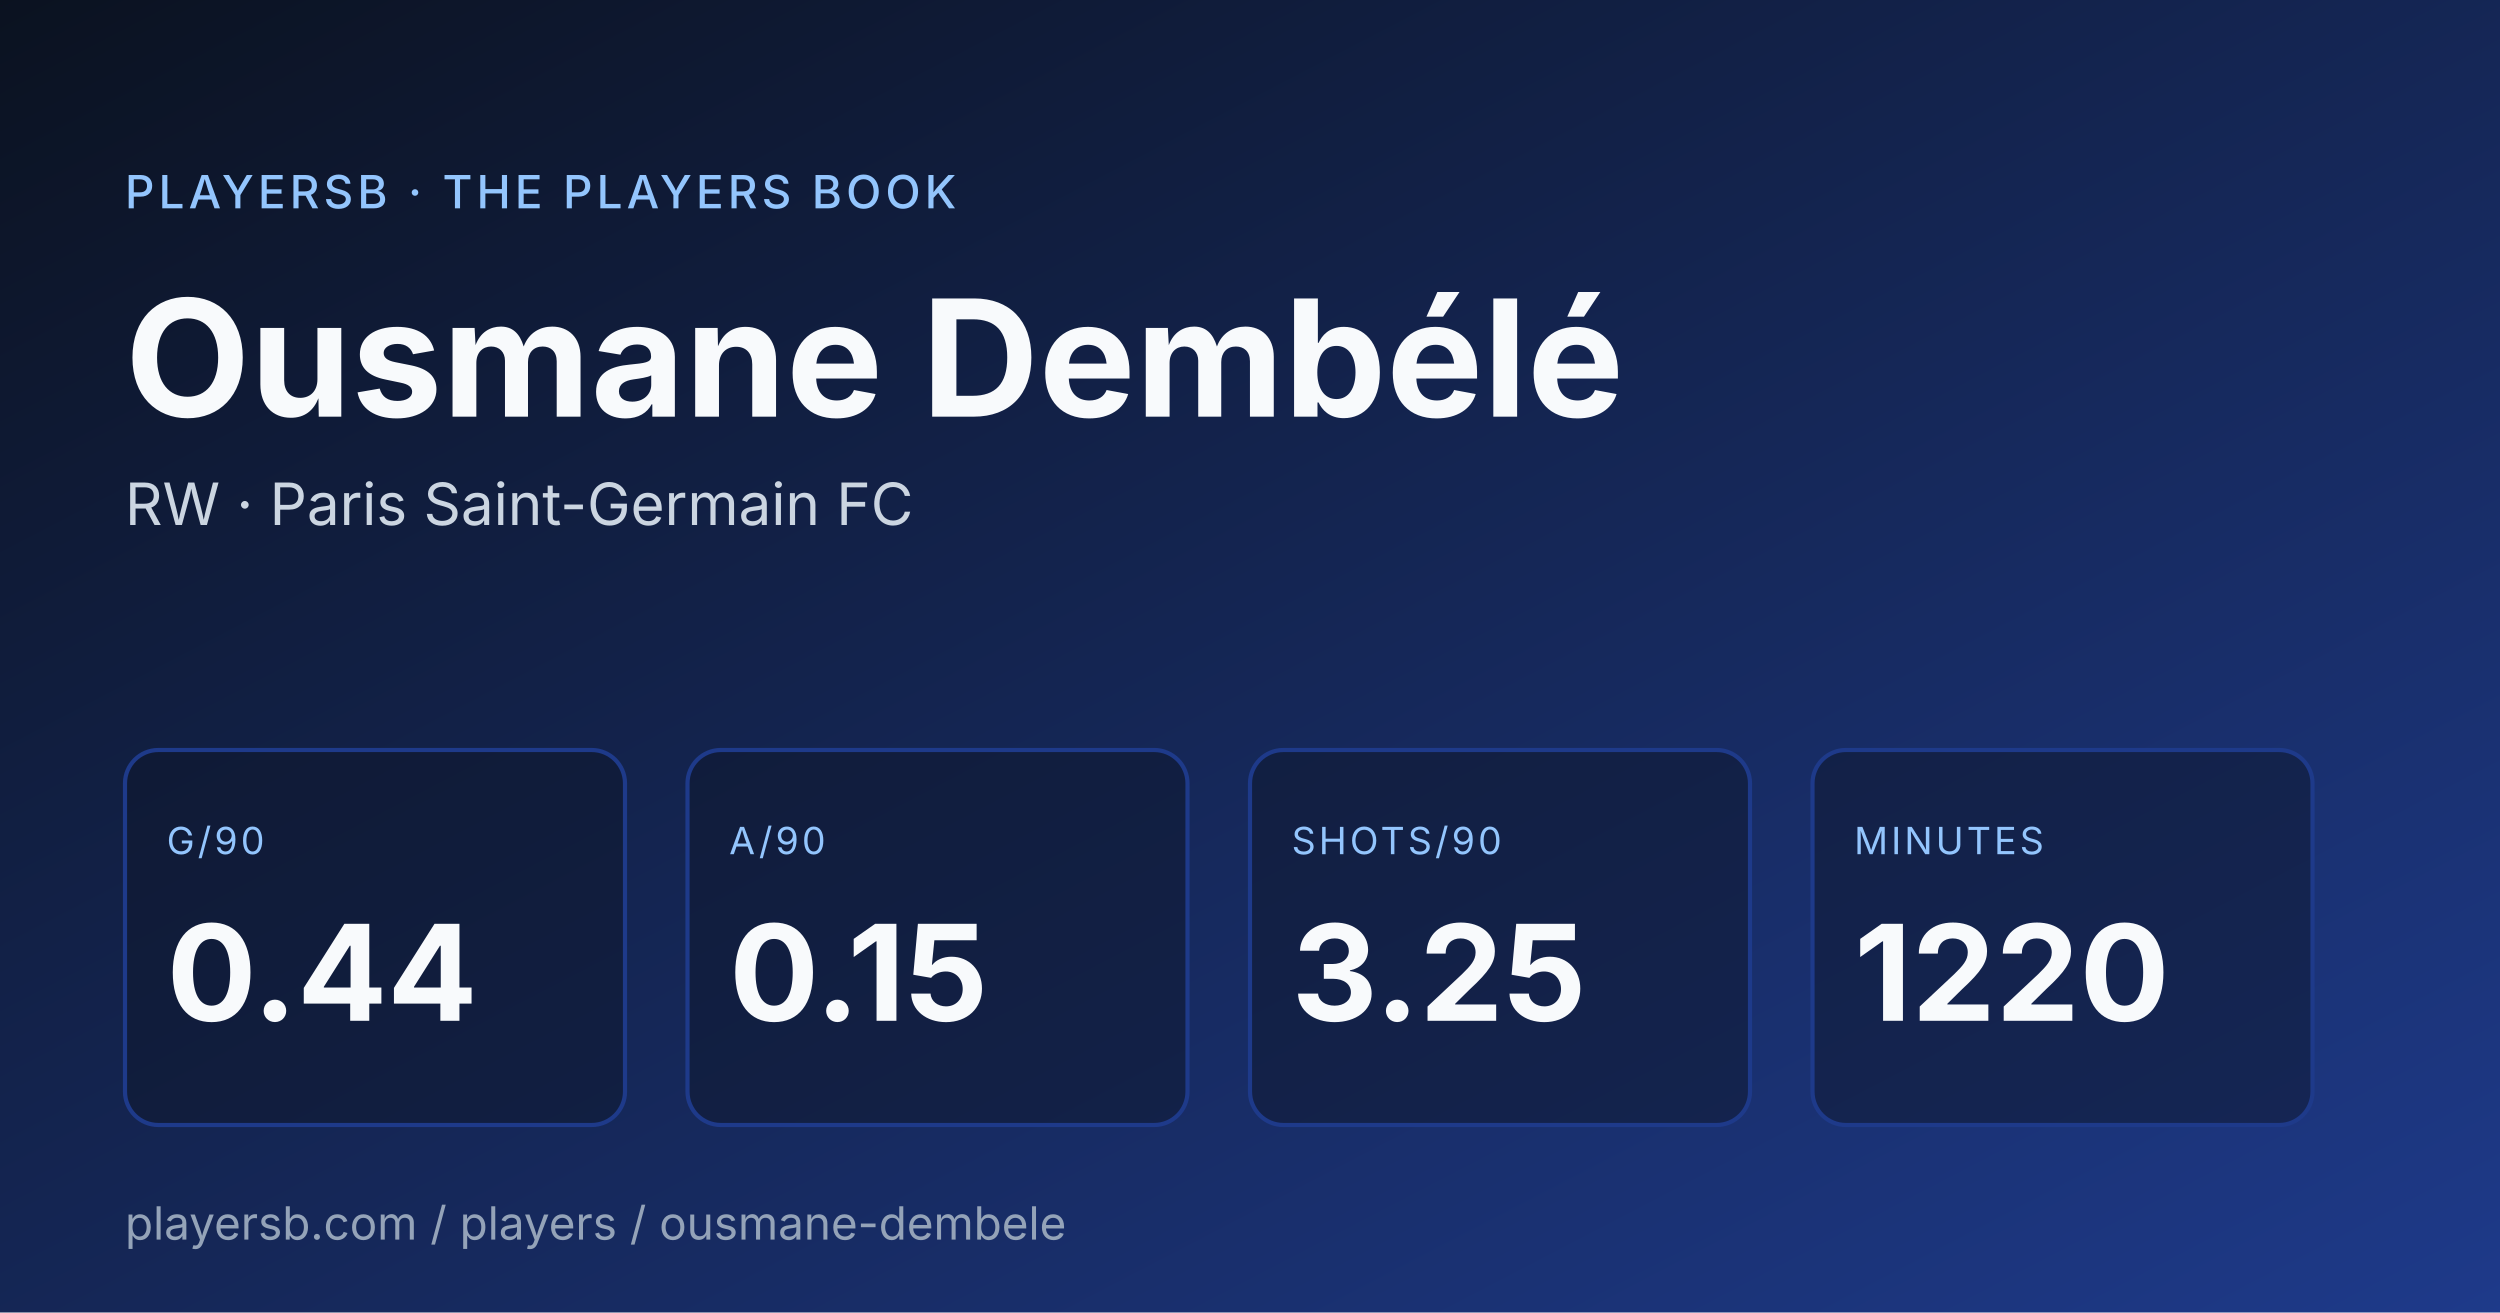
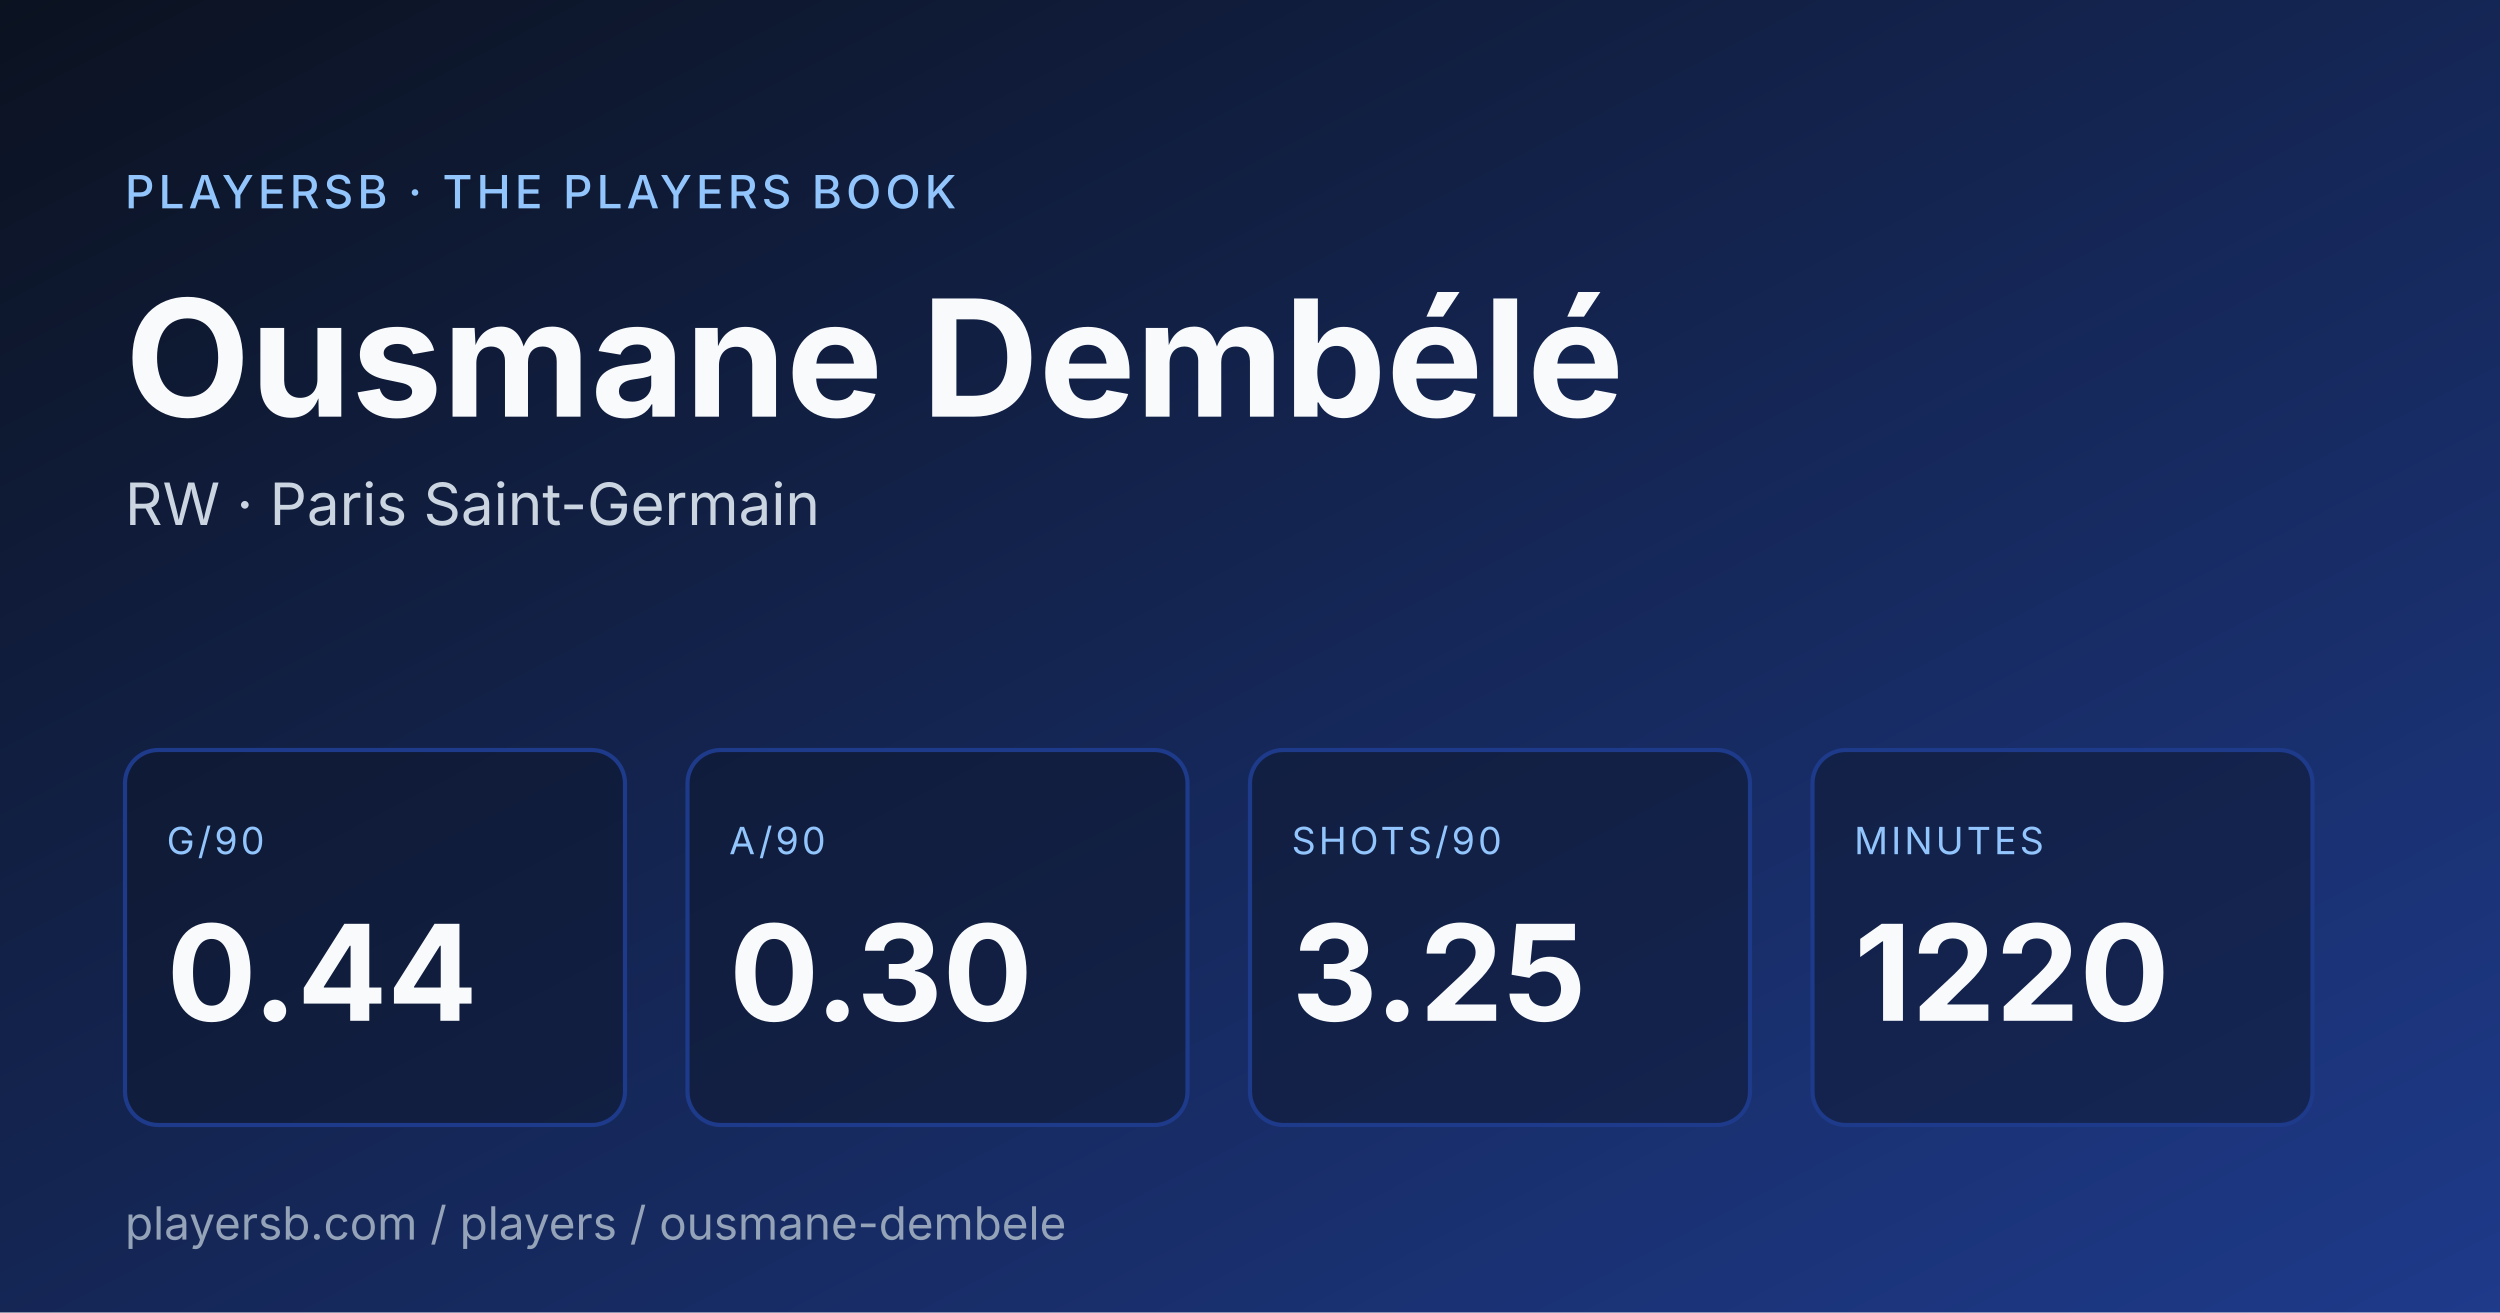
<svg xmlns="http://www.w3.org/2000/svg" width="1200" height="630" viewBox="0 0 1200 630" role="img" aria-label="PlayersB share card for Ousmane Dembélé">
  <defs>
    <linearGradient id="bg" x1="0" y1="0" x2="1" y2="1">
      <stop offset="0%" stop-color="#0b1220" />
      <stop offset="100%" stop-color="#1e3a8a" />
    </linearGradient>
  </defs>
  <rect width="1200" height="630" fill="url(#bg)" />
  <g font-family="Inter, system-ui, sans-serif" fill="#f8fafc">
    <text x="60" y="100" font-size="22" font-weight="500" fill="#93c5fd" letter-spacing="2">PLAYERSB · THE PLAYERS BOOK</text>
    <text x="60" y="200" font-size="78" font-weight="700">Ousmane Dembélé</text>
-     <text x="60" y="252" font-size="28" fill="#cbd5e1">RW · Paris Saint-Germain FC</text>
+     <text x="60" y="252" font-size="28" fill="#cbd5e1">RW · Paris Saint-Germain</text>
    <g transform="translate(60, 360)">
      <rect width="240" height="180" rx="16" fill="#0f172a" fill-opacity="0.5" stroke="#1e3a8a" stroke-width="2" />
      <text x="20" y="50" font-size="18" fill="#93c5fd" letter-spacing="1.5">G/90</text>
      <text x="20" y="130" font-size="64" font-weight="700">0.44</text>
    </g>
    <g transform="translate(330, 360)">
      <rect width="240" height="180" rx="16" fill="#0f172a" fill-opacity="0.5" stroke="#1e3a8a" stroke-width="2" />
      <text x="20" y="50" font-size="18" fill="#93c5fd" letter-spacing="1.5">A/90</text>
-       <text x="20" y="130" font-size="64" font-weight="700">0.15</text>
+       <text x="20" y="130" font-size="64" font-weight="700">0.30</text>
    </g>
    <g transform="translate(600, 360)">
      <rect width="240" height="180" rx="16" fill="#0f172a" fill-opacity="0.5" stroke="#1e3a8a" stroke-width="2" />
      <text x="20" y="50" font-size="18" fill="#93c5fd" letter-spacing="1.5">SHOTS/90</text>
      <text x="20" y="130" font-size="64" font-weight="700">3.25</text>
    </g>
    <g transform="translate(870, 360)">
      <rect width="240" height="180" rx="16" fill="#0f172a" fill-opacity="0.5" stroke="#1e3a8a" stroke-width="2" />
      <text x="20" y="50" font-size="18" fill="#93c5fd" letter-spacing="1.5">MINUTES</text>
      <text x="20" y="130" font-size="64" font-weight="700">1220</text>
    </g>
    <text x="60" y="595" font-size="22" fill="#94a3b8">playersb.com / players / ousmane-dembele</text>
  </g>
</svg>
